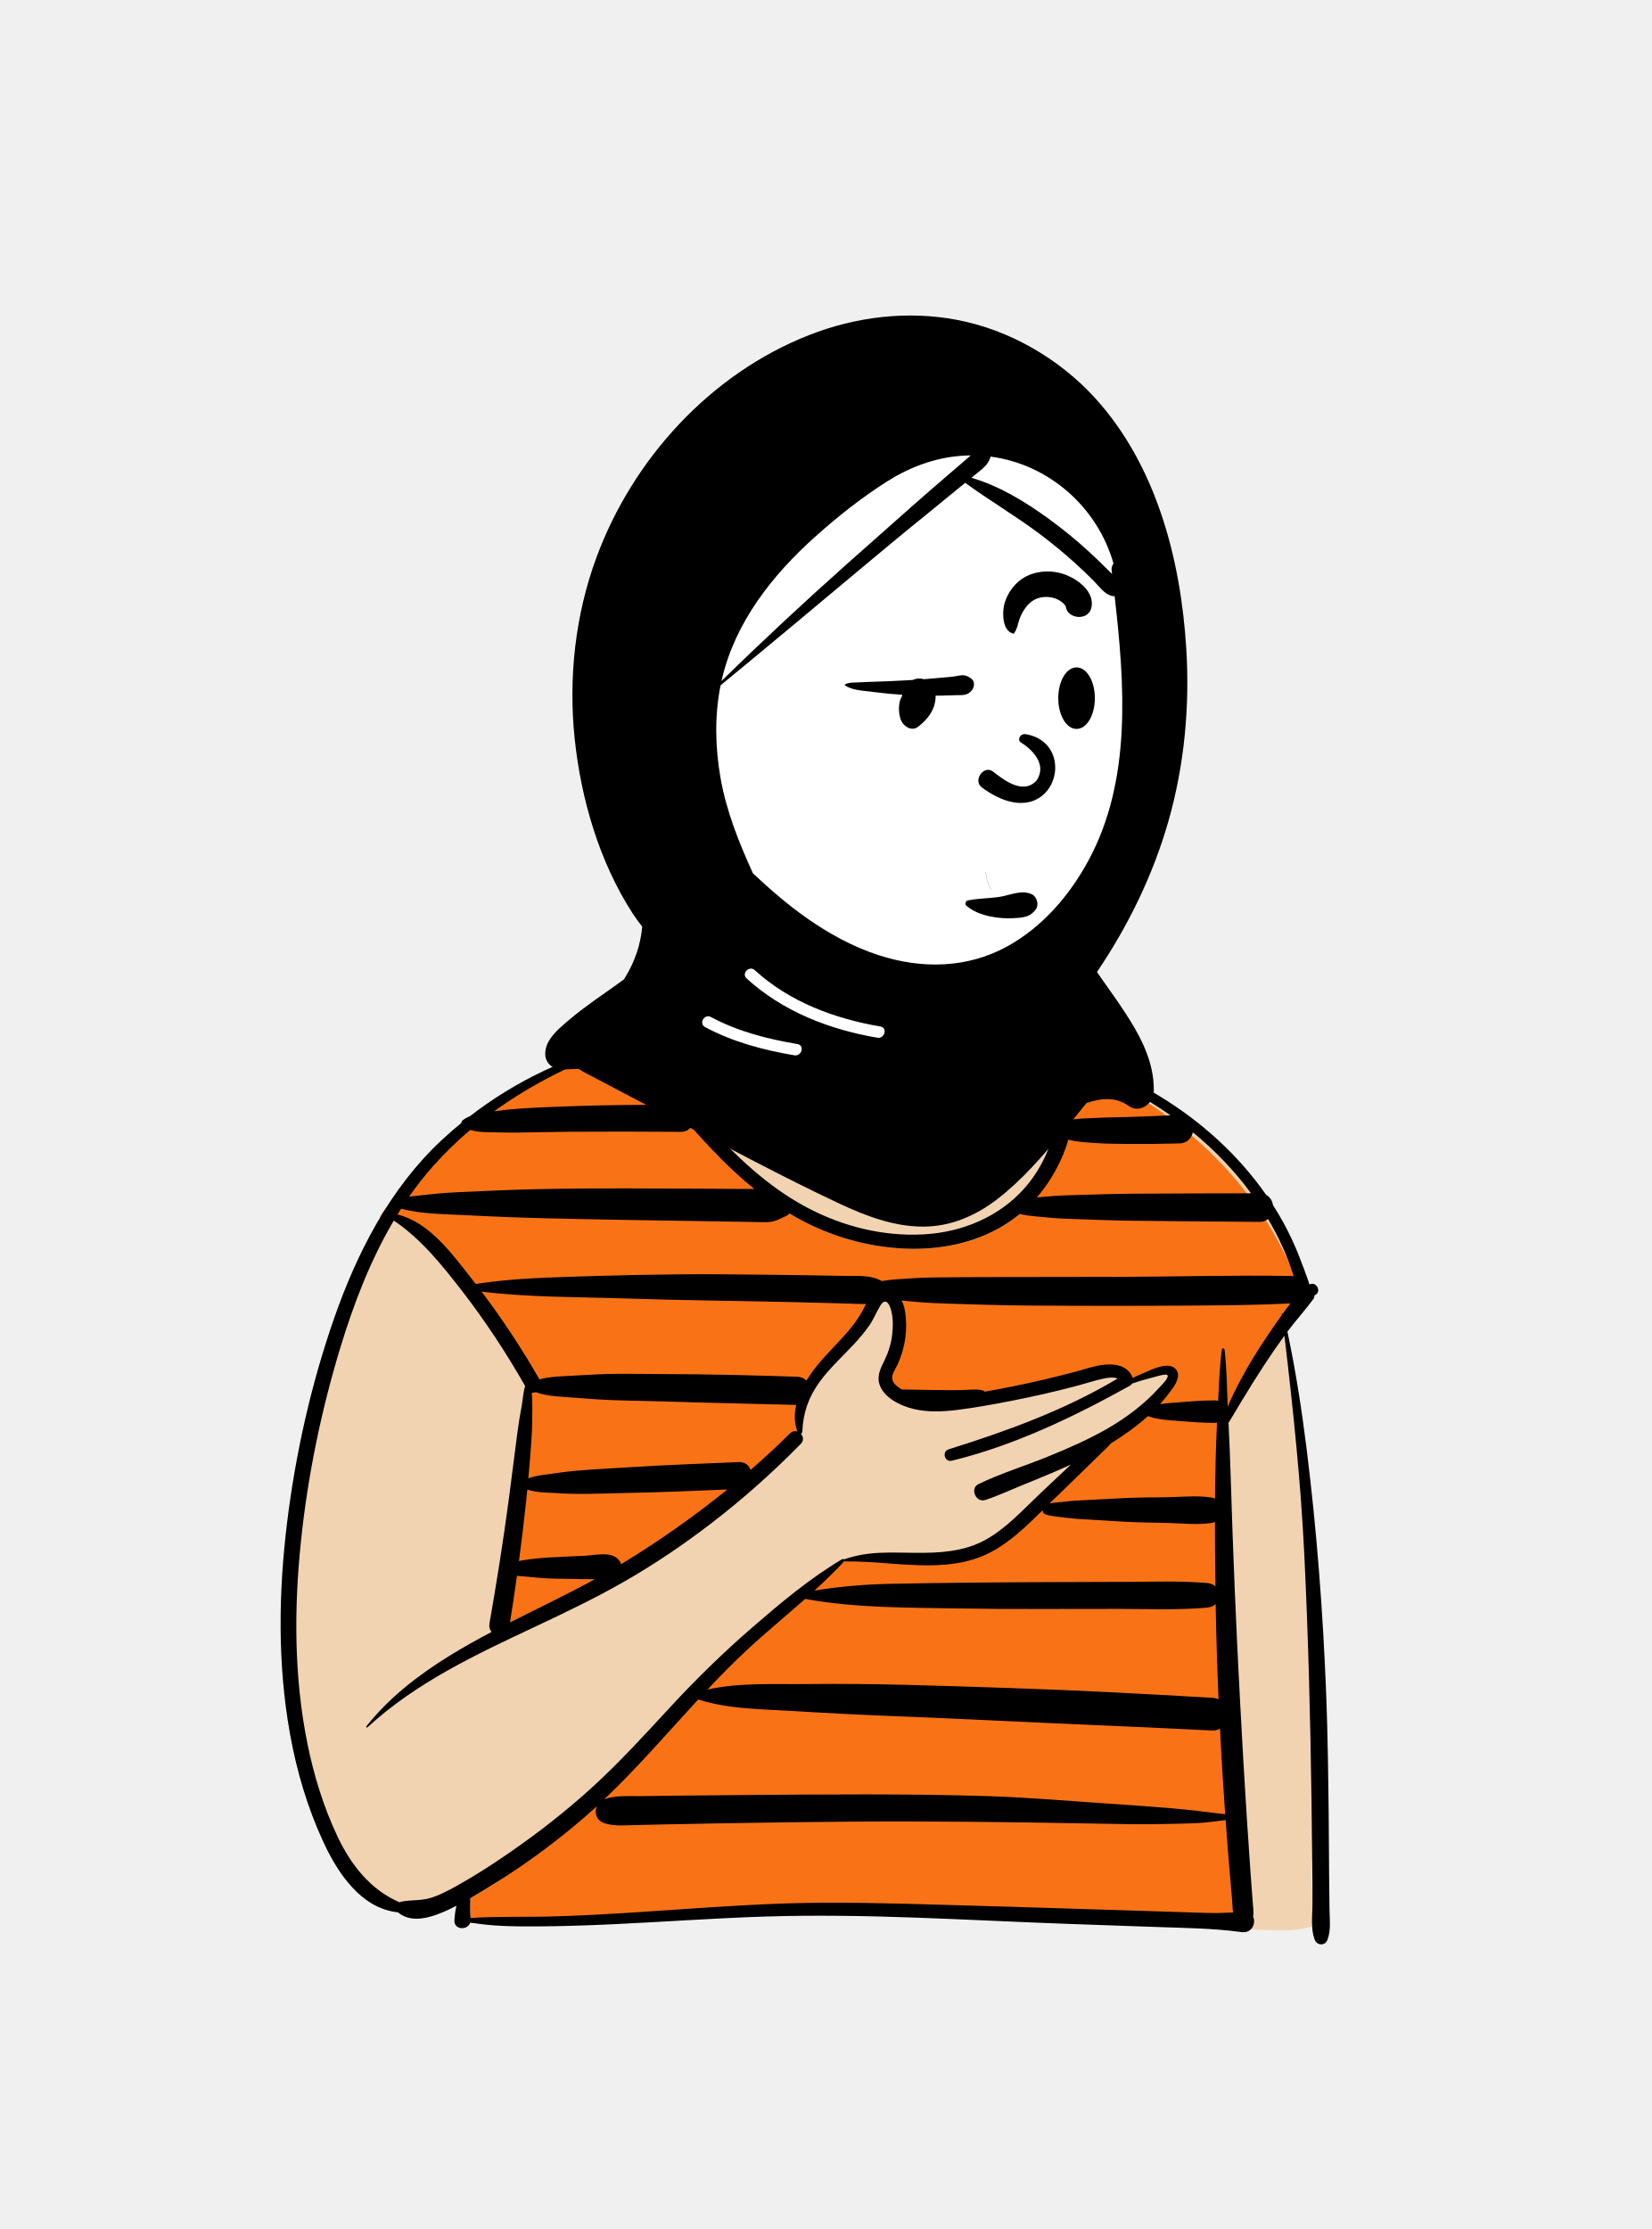
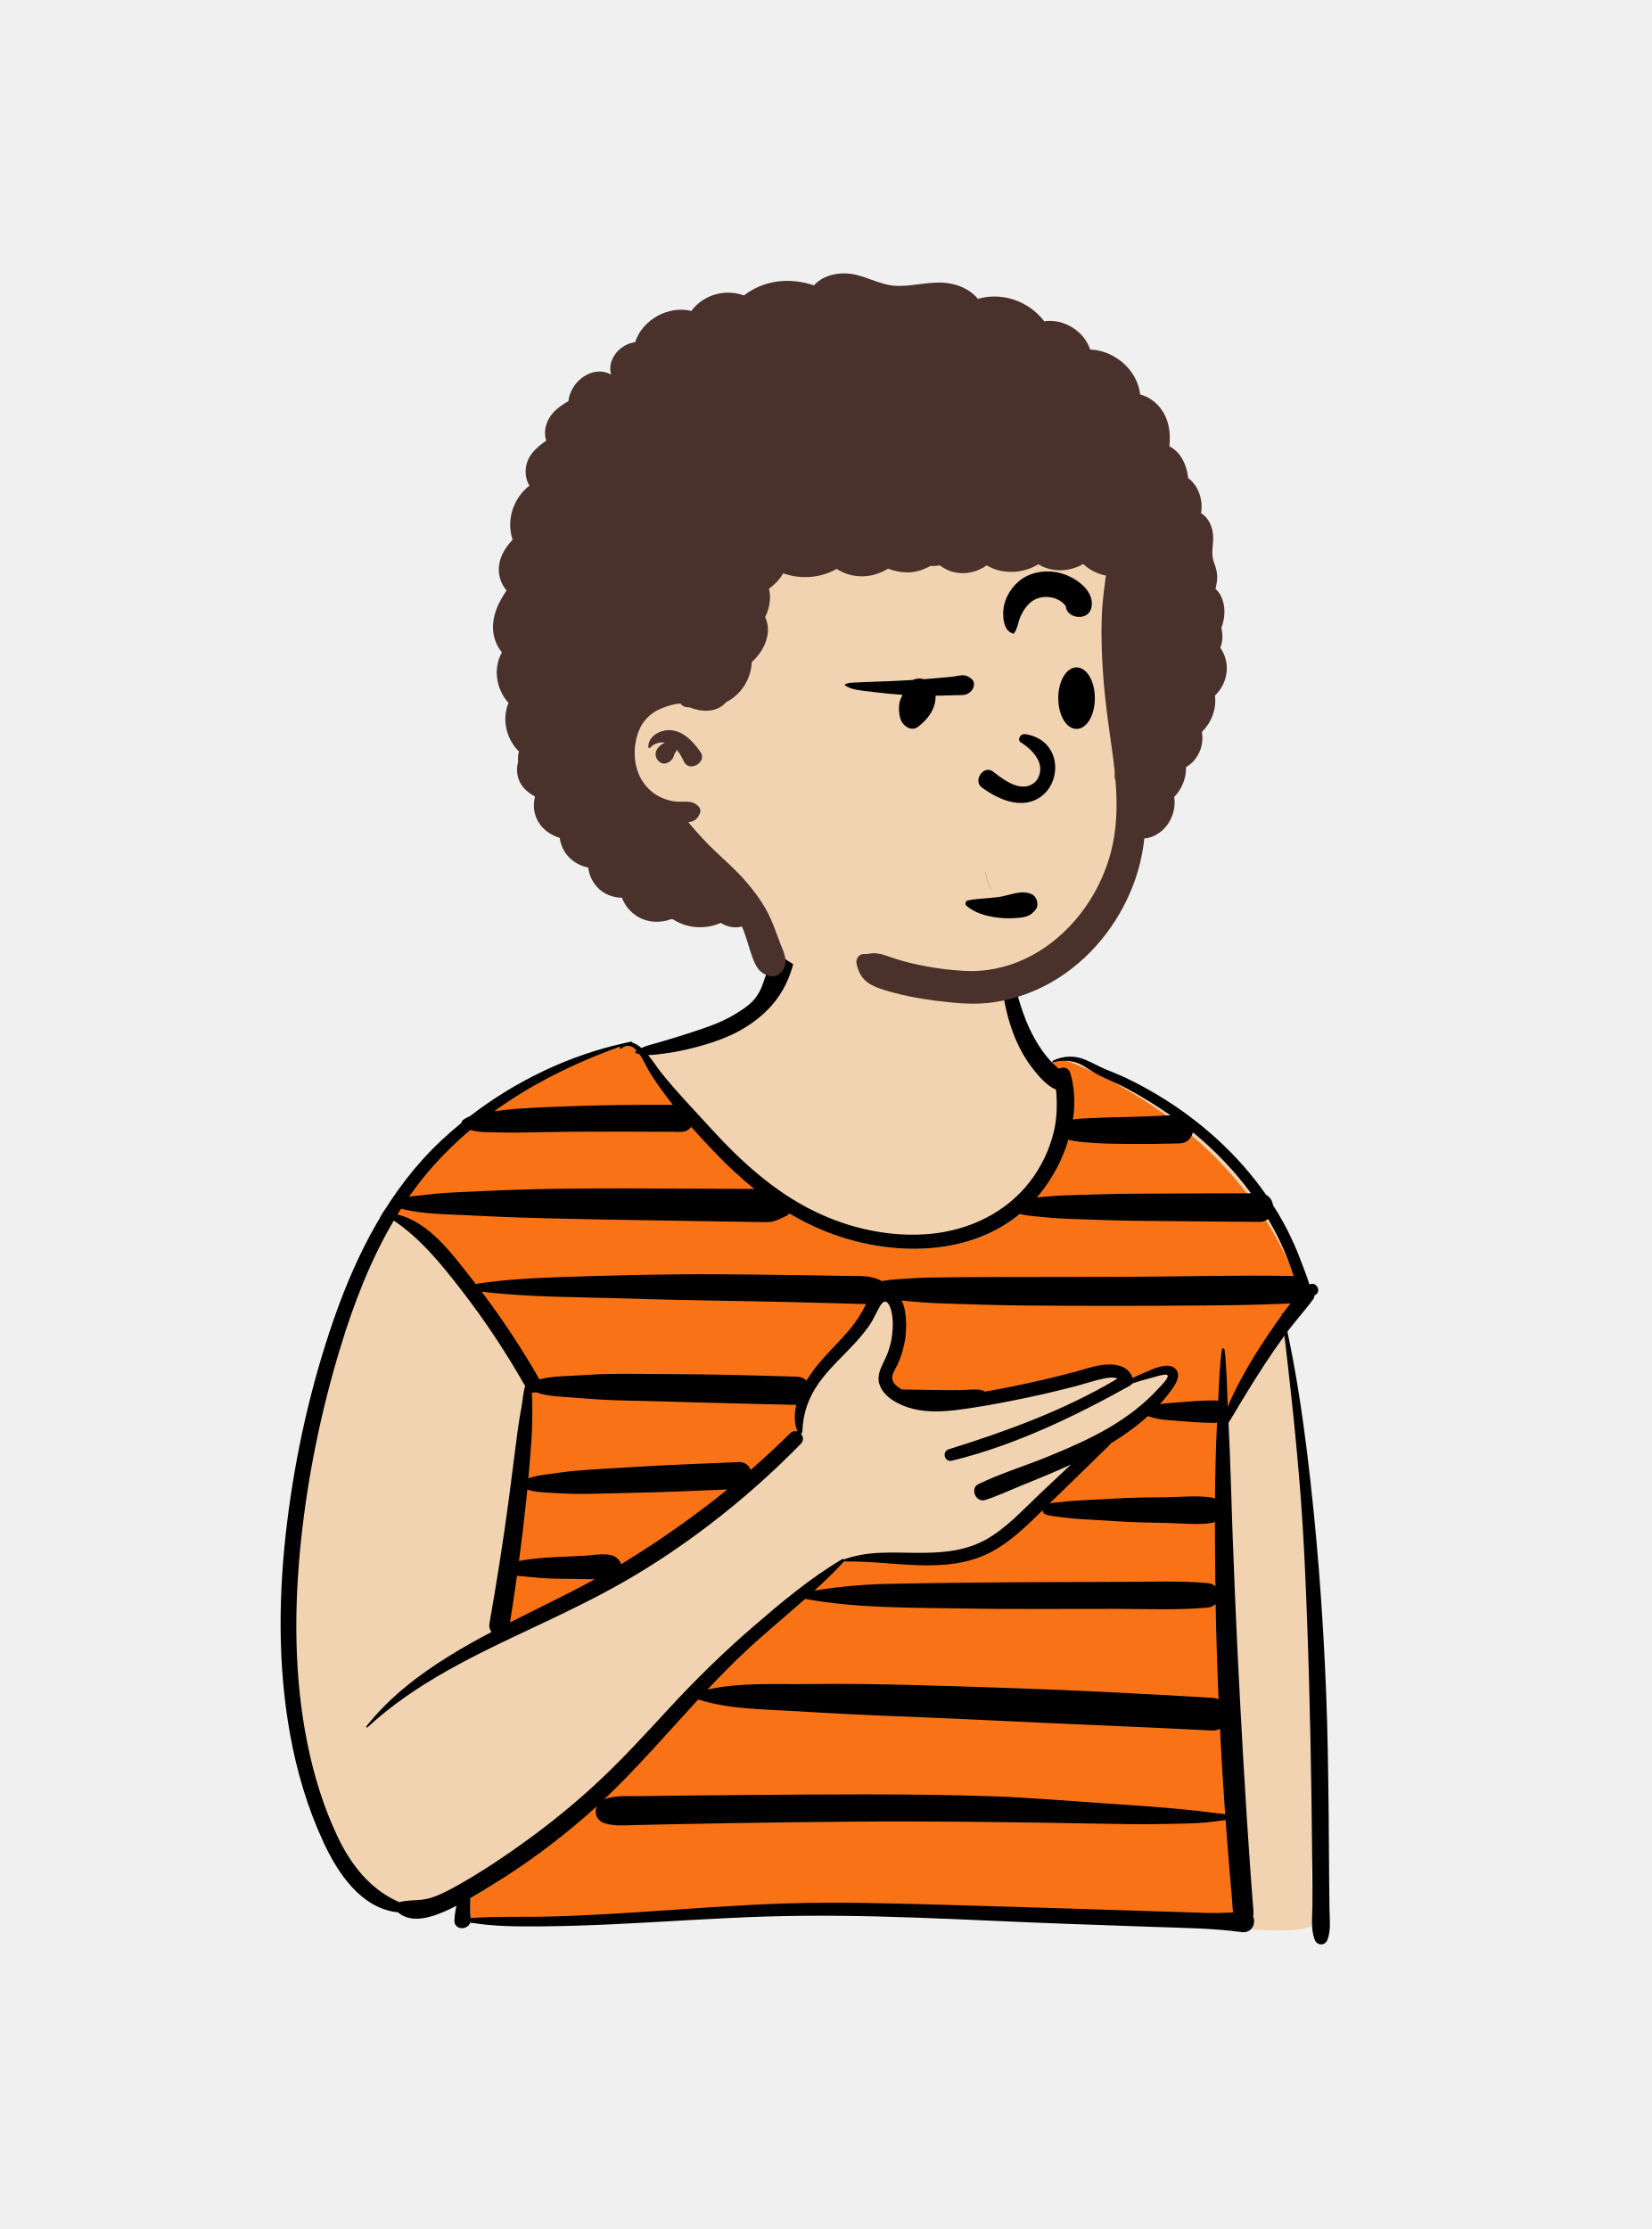
<svg xmlns="http://www.w3.org/2000/svg" viewBox="0 0 1136 1533" fill="none">
  <g>
    <path fill-rule="evenodd" clip-rule="evenodd" d="M896.704 1040.34C890.018 1019.8 897.981 996.067 892.776 973.919C890.992 965.159 887.602 932.612 884.197 913.581C882.293 902.935 893.686 899.629 895.437 895.38C907.759 857.21 817.872 767.413 812.385 764.105C804.163 759.353 796.887 755.263 788.853 750.408C765.417 742.176 737.314 719.274 716.068 733.984C679.256 679.186 693.819 611.671 673.844 603.647C653.868 595.622 594.881 579.404 561.157 600.114C540.943 615.07 542.433 640.817 533.21 662.05C527.796 672.045 525.136 686.524 518.834 693.043C497.421 715.192 470.718 719.011 440.866 722.771C438.592 723.057 436.2 716.873 433.991 717.637C383.635 735.041 325.041 740.119 268.013 837.574C259.959 851.511 238.232 873.872 245.497 889.978C197.629 1001.29 150.528 1251.82 281.873 1314.3C286.072 1316.99 314.554 1302.59 319.195 1302.72C326.931 1302.94 312.108 1321.73 319.195 1318.38C371.223 1322.33 657.511 1312.14 767.249 1322.33C842.712 1321.76 890.508 1335 907.934 1321.76C900.968 1304.93 901.291 1286.9 903.493 1269.1C919.53 1257.17 899.705 1173.07 901.383 1148.44C916.395 1130.44 904.442 1062.95 896.704 1040.34Z" fill="#f2d3b1" />
    <path fill-rule="evenodd" clip-rule="evenodd" d="M437.923 722.607L437.44 722.917C437.36 722.97 437.281 723.024 437.206 723.081C436.692 723.467 436.773 724.165 437.379 724.399C438.185 724.714 439.032 724.952 439.904 725.14C442.552 728.981 444.621 733.729 446.066 736.135C450.217 743.049 485.85 786.52 491.176 792.106C499.829 801.182 542.442 835.309 543.02 834.628C549.874 838.723 556.976 842.397 564.353 845.532C608.009 864.083 664.004 865.766 701.521 834.95C704.317 835.715 730.841 797.524 734.942 783.844C736.941 784.398 739.418 769.737 738.035 769.961C739.241 761.672 724.714 731.899 723.335 730.475C723.542 730.41 723.749 730.347 723.957 730.288C724.078 730.549 724.355 730.747 724.68 730.663C727.45 729.94 730.259 729.559 733.064 729.616C735.198 729.659 750.434 736.6 751.025 736.884C751.388 737.059 751.753 737.234 752.12 737.411C874 796 892.785 891.216 897 891C895.226 893.248 847.068 961.338 844.479 967.356C843.941 954.344 852.84 1301.22 853.462 1308.47C853.717 1311.45 853.736 1318.5 854.157 1321.34C851.098 1321.51 743.918 1314.19 544.616 1315.39C480.974 1315.78 323.674 1322.7 323.674 1322.7L323.622 1322.27C323.171 1318.02 323.563 1309.78 323.501 1305.55C329.542 1302.06 335.471 1298.35 341.331 1294.71C354.673 1286.41 437 1211 497.505 1143.53C533.375 1103.53 578.121 1076.61 580.543 1074C580.59 1073.94 580.613 1073.88 580.648 1073.83C580.774 1073.92 580.93 1074.01 581.13 1073.98C609 1070 650.583 1078.57 681.197 1062.72C694.864 1055.65 741.239 1007.48 754.907 994.174C755.316 993.774 755.612 993.353 755.819 992.923C764.933 987.37 800.449 959.218 802.961 955.741L803.71 954.694C806.487 950.763 810.661 946.62 805.822 942.844C800.723 938.865 790.951 943.644 785.573 945.935L784.824 946.249C782.207 947.323 779.64 948.492 777.113 949.735C773.922 940.795 766.141 940.61 757.756 941.844C751.778 942.725 745.975 944.77 740.149 946.327C732.752 948.303 725.324 950.163 717.869 951.909C704.444 955.051 688.927 960.798 675.346 963.178C674.987 962.761 674.489 962.432 673.824 962.266C669.174 961.104 664.043 961.994 659.273 962.082C655.186 962.157 651.099 962.165 647.012 962.107L644.56 962.065C635.799 961.886 624.047 957.813 615.288 957.661L614.764 957.339L614.247 957.011C611.986 955.552 609.536 953.601 608.868 951.145C608.784 950.838 617.74 930.227 617.87 913.549C617.942 904.276 614.759 895.6 614 891C612.147 879.77 608 887 602 898C596 909 588 919 582 927C574.266 937.312 566.681 940.427 562.739 946.404C562.071 947.417 561.414 948.462 560.773 949.534C559.231 947.996 546.23 978.623 548.503 984.522C546.92 983.997 483 1066 344 1125C344.886 1119.48 369 974 363 950C357 926 277.651 837.299 269.4 835.33C270.226 833.984 238 856 296 799C354 742 392.649 732.347 421.524 721.757C423.14 721.254 424.748 720.747 426.349 720.233C425.945 720.948 426.861 721.738 427.566 721.157C431.558 717.856 435.023 719.405 437.923 722.607Z" fill="#f97316" />
    <path fill-rule="evenodd" clip-rule="evenodd" d="M872.779 917.152C865.58 927.622 858.966 938.401 852.987 949.613C849.904 955.396 847.028 961.294 844.439 967.312C843.901 954.3 843.783 941.134 842.262 928.25C842.153 927.32 840.602 926.868 840.439 928.002C838.759 939.685 838.482 951.67 837.847 963.478C837.116 963.254 836.308 963.125 835.418 963.125C826.778 963.125 818.268 963.833 809.659 964.531C805.801 964.843 801.765 965.082 797.83 965.697C800.997 962.199 803.947 958.504 806.67 954.65C809.447 950.719 812.621 944.576 807.782 940.8C802.437 936.629 791.955 942.084 786.784 944.205C784.167 945.279 781.6 946.448 779.073 947.691C775.882 938.751 766.101 937.566 757.716 938.8C751.738 939.681 745.935 941.726 740.109 943.283C732.712 945.259 725.284 947.119 717.829 948.865C704.404 952.007 690.887 954.754 677.306 957.134C676.947 956.717 676.449 956.388 675.784 956.222C671.134 955.06 666.003 955.95 661.233 956.038C656.329 956.129 651.424 956.122 646.52 956.021C637.759 955.842 629.007 955.769 620.248 955.617C617.758 954.108 614.601 951.942 613.828 949.101C612.863 945.556 615.877 941.629 617.276 938.611C622.649 927.023 624.528 914.055 622.42 901.435C622.044 899.185 621.27 896.725 620.152 894.42C629.749 895.447 639.221 896.144 648.87 896.459C668.137 897.086 687.403 897.743 706.679 897.886C745.22 898.173 783.762 898.175 822.303 897.893C844.095 897.734 865.837 897.534 887.602 896.421C885.828 898.669 884.103 900.966 882.419 903.298C882.071 903.194 881.616 903.381 881.669 903.813C881.686 903.964 881.704 904.114 881.722 904.264C878.649 908.556 875.691 912.916 872.779 917.152M829.924 1315.62C820.967 1315.33 812.012 1315.05 803.056 1314.76C785.476 1314.2 767.896 1313.64 750.317 1313.09C715.49 1311.98 680.664 1310.91 645.832 1309.95C611.084 1308.99 576.319 1307.97 541.561 1309.06C506.724 1310.15 471.976 1312.96 437.204 1315.21C417.873 1316.47 398.528 1317.55 379.161 1318.07C360.716 1318.57 342.108 1317.82 323.692 1319.13C323.073 1314.58 323.528 1310.04 323.461 1305.51C329.502 1302.02 335.431 1298.31 341.291 1294.66C362.655 1281.38 382.849 1266.34 401.897 1249.91C404.825 1247.38 407.696 1244.8 410.538 1242.2C408.56 1246.52 410.143 1252.09 415.812 1253.92C422.725 1256.15 429.803 1255.36 436.983 1255.19C444.274 1255.02 451.565 1254.86 458.857 1254.7C473.108 1254.4 487.36 1254.13 501.612 1253.89C529.454 1253.42 557.297 1253.08 585.141 1252.85C641.161 1252.4 697.142 1253.16 753.153 1254.17C768.903 1254.46 784.637 1254.81 800.387 1254.46C808.267 1254.28 816.179 1254.22 824.05 1253.8C830.356 1253.46 836.7 1252.56 843.005 1251.76C843.8 1262.74 844.631 1273.72 845.557 1284.69C846.17 1291.94 846.8 1299.18 847.422 1306.42C847.677 1309.41 847.696 1312.46 848.117 1315.3C842.064 1315.63 836.048 1315.81 829.924 1315.62M836.083 1005.54C835.863 1013.95 835.746 1022.36 835.686 1030.77C834.959 1030.35 834.14 1030.05 833.217 1029.91C823.422 1028.41 812.941 1029.55 803.031 1029.72C793.452 1029.88 783.84 1029.82 774.27 1030.27C764.681 1030.73 755.096 1031.27 745.509 1031.76C741.011 1032 736.562 1032.2 732.099 1032.81C729.041 1033.23 725.13 1033.2 721.863 1034.07C735.568 1020.79 749.199 1007.44 762.867 994.131C763.276 993.731 763.572 993.309 763.779 992.879C772.893 987.326 781.641 981.076 789.563 973.919C795.846 976.341 802.998 976.647 809.659 977.187C818.27 977.886 826.775 978.593 835.418 978.593C836.002 978.593 836.549 978.536 837.064 978.435C836.641 987.466 836.32 996.497 836.083 1005.54M480.236 1168.83C501.159 1175.51 523.828 1175.44 545.595 1176.77C568.8 1178.2 591.97 1179.39 615.202 1180.29C661.601 1182.09 707.97 1184.54 754.362 1186.49C780.861 1187.61 807.354 1188.83 833.842 1190.17C835.721 1190.26 837.513 1189.78 839.094 1188.9C839.983 1206.34 841.025 1223.78 842.238 1241.2C842.389 1243.38 842.557 1245.56 842.712 1247.74C830.245 1246.17 817.873 1244.68 805.313 1243.62C791.209 1242.42 777.112 1241.42 762.988 1240.48C735.465 1238.66 707.898 1236.21 680.325 1235.32C624.117 1233.51 567.785 1234.13 511.556 1234.53C495.646 1234.64 479.737 1234.79 463.828 1234.98C455.874 1235.08 447.92 1235.19 439.966 1235.3C431.972 1235.42 423.381 1234.59 415.812 1237.38C415.74 1237.4 415.679 1237.44 415.608 1237.47C438.443 1215.83 458.9 1191.92 480.236 1168.83M553.788 1099.66C588.755 1106.02 624.27 1105.59 659.714 1106.22C695.981 1106.86 732.297 1106.44 768.57 1106.51C789.175 1106.55 809.957 1107.46 830.488 1105.63C832.914 1105.41 834.794 1104.49 836.135 1103.18C836.509 1125.02 837.194 1146.85 838.139 1168.67C836.807 1168.1 835.353 1167.76 833.842 1167.67C787.492 1164.94 741.139 1162.47 694.732 1160.95C648.362 1159.44 601.935 1157.65 555.54 1158.21C532.899 1158.49 508.957 1157.04 486.627 1161.97C495.113 1152.96 503.781 1144.11 512.848 1135.63C526.067 1123.28 540.173 1111.71 553.788 1099.66M580.503 1073.95C580.55 1073.9 580.573 1073.84 580.608 1073.79C580.734 1073.88 580.888 1073.94 581.09 1073.94C613.822 1073.2 650.543 1083.53 681.157 1067.68C694.824 1060.61 706.142 1049.42 717.129 1038.68C717.135 1038.76 717.142 1038.84 717.148 1038.92C717.22 1039.79 717.589 1040.84 718.473 1041.22C722.084 1042.81 726.313 1042.91 730.19 1043.48C734.649 1044.13 739.028 1044.51 743.526 1044.78C753.443 1045.37 763.359 1046 773.279 1046.56C783.177 1047.12 793.12 1047.17 803.031 1047.42C812.969 1047.66 823.38 1048.87 833.217 1047.45C834.12 1047.32 834.923 1047.03 835.636 1046.64C835.651 1059.37 835.767 1072.09 835.886 1084.81C835.906 1086.88 835.946 1088.95 835.97 1091.02C834.642 1089.81 832.817 1088.96 830.488 1088.75C812.247 1087.14 793.865 1087.86 775.56 1087.92C757.585 1087.98 739.608 1088.04 721.632 1088.1C685.335 1088.22 649.067 1088.57 612.776 1089.27C595.128 1089.6 577.557 1091.09 560.167 1093.94C567.208 1087.53 574.053 1080.92 580.503 1073.95M296.099 1305.32C289.398 1307.37 282.746 1306.48 276.032 1307.88C275.619 1307.97 275.238 1308.13 274.889 1308.34C254.783 1299.75 241.381 1282.51 232.209 1263.2C222.541 1242.83 215.877 1221.07 211.413 1199C202.209 1153.52 202.193 1106.35 206.957 1060.34C211.638 1015.13 220.906 970.16 234.132 926.681C243.213 896.827 254.786 866.666 270.855 839.445C289.41 851.877 303.8 869.777 317.356 887.273C333.555 908.182 348.153 930.308 361.22 953.298C359.869 957.236 359.659 962.176 359.011 965.696C357.762 972.484 356.634 979.357 355.747 986.203C353.852 1000.84 352.034 1015.48 350.097 1030.1C346.266 1059.03 341.692 1087.87 336.639 1116.61C336.23 1118.94 336.884 1120.91 338.087 1122.38C328.065 1127.66 318.174 1133.18 308.537 1139.16C287.35 1152.31 267.549 1167.62 252.003 1187.27C251.599 1187.78 252.232 1188.46 252.732 1188C286.07 1157.19 327.488 1137.85 368.153 1118.74C388.934 1108.97 409.613 1099.05 429.551 1087.63C450.401 1075.69 470.285 1062.19 489.343 1047.57C511.105 1030.87 531.59 1012.61 550.793 993.027C553.055 990.718 552.507 987.828 550.805 986.002C551.38 985.824 551.844 985.324 551.874 984.49C552.335 971.699 556.176 960.802 563.696 950.45C570.672 940.845 579.563 932.93 587.583 924.24C591.147 920.378 594.553 916.355 597.594 912.063C600.725 907.646 602.632 902.77 605.357 898.155C608.54 892.762 611.248 895.517 612.723 900.399C614.396 905.933 614.292 912.412 613.62 918.101C612.909 924.121 611.076 929.99 608.436 935.431C605.956 940.542 603.097 945.741 604.766 951.599C607.509 961.226 619.269 966.801 628.178 968.969C638.098 971.383 648.475 970.914 658.52 969.662C671.1 968.093 683.62 965.797 696.055 963.355C710.456 960.528 724.772 957.265 738.976 953.578C745.653 951.845 752.283 949.566 759.025 948.131C761.429 947.62 765.878 946.852 768.703 948.105C732.388 969.753 692.797 984.175 652.586 996.742C647.59 998.302 649.639 1005.85 654.752 1004.6C697.951 994.035 738.593 974.432 777.272 952.962C777.864 952.632 778.366 952.123 778.735 951.521C782.626 950.152 786.582 948.963 790.616 947.982C792.419 947.544 801.693 944.484 802.852 945.66C804.495 947.325 798.81 952.732 797.39 954.304C787.282 965.501 775.259 974.64 762.245 982.195C749.044 989.857 734.998 995.966 720.886 1001.73C705.078 1008.19 688.369 1013.27 673.003 1020.69C666.899 1023.64 671.182 1033.65 677.613 1031.62C685.901 1029 693.954 1025.16 702.008 1021.89C708.85 1019.11 715.693 1016.33 722.496 1013.46C727.239 1011.46 731.95 1009.39 736.615 1007.23C729.627 1013.81 722.638 1020.38 715.651 1026.96C703.551 1038.35 692.054 1051.33 677.262 1059.32C662.648 1067.21 645.976 1068.13 629.709 1067.96C621.542 1067.88 613.411 1067.62 605.244 1067.95C596.649 1068.29 589.016 1069.61 580.871 1072.32C580.721 1072.37 580.612 1072.46 580.52 1072.56C580.235 1072.21 579.752 1072.04 579.253 1072.33C557.12 1085.42 536.945 1102.4 517.542 1119.17C497.544 1136.47 478.727 1154.86 460.798 1174.28C443.637 1192.87 426.613 1211.54 407.939 1228.64C389.706 1245.34 370.221 1260.51 349.875 1274.55C338.789 1282.19 327.429 1289.56 315.675 1296.14C309.394 1299.66 303.015 1303.2 296.099 1305.32M297.96 801.92C305.886 793.017 314.417 784.765 323.444 777.131C327.427 778.31 331.608 778.64 335.821 778.683C342.25 778.747 348.693 779.015 355.122 778.949C367.501 778.822 379.875 778.431 392.257 778.364C417.574 778.226 442.899 778.219 468.216 778.439C471.533 778.468 473.926 777.05 475.403 774.99C480.528 780.8 485.81 786.476 491.136 792.062C499.789 801.138 509.014 809.797 518.834 817.688C516.922 817.701 515.011 817.718 513.11 817.705C504.353 817.646 495.595 817.591 486.839 817.544C469.266 817.447 451.693 817.375 434.12 817.328C399.184 817.236 364.139 817.527 329.248 819.316C319.564 819.812 309.804 820.013 300.154 820.957C294.92 821.469 289.692 822.066 284.463 822.623C283.393 822.737 282.367 822.88 281.36 823.041C286.481 815.683 291.997 808.617 297.96 801.92M437.883 722.563C437.647 722.723 437.392 722.866 437.166 723.037C436.652 723.423 436.733 724.121 437.339 724.355C438.145 724.67 438.992 724.908 439.864 725.096C442.512 728.937 444.581 733.685 446.026 736.091C450.177 743.005 454.95 749.591 459.806 756.021C460.782 757.312 461.777 758.589 462.776 759.863C439.261 759.807 415.758 759.927 392.257 760.816C379.884 761.285 367.469 761.678 355.122 762.606C350.045 762.988 344.971 763.629 339.91 764.263C366.25 745.223 395.872 730.684 426.559 719.89C426.517 719.937 426.474 719.972 426.432 720.019C425.756 720.769 426.765 721.741 427.526 721.113C431.518 717.812 434.983 719.361 437.883 722.563M556.699 946.36C556.031 947.373 555.374 948.418 554.733 949.49C553.191 947.952 551.037 946.924 548.262 946.838C517.457 945.877 486.667 945.037 455.845 945.016C440.645 945.006 425.307 944.494 410.126 945.246C402.503 945.624 394.883 946.074 387.264 946.506C381.937 946.808 376.278 947.184 371.076 948.726C359.087 927.756 345.778 907.595 331.244 888.318C364.22 892.363 397.761 891.932 430.924 893.055C468.497 894.328 506.091 894.602 543.677 895.492C553.987 895.736 564.297 896.004 574.605 896.292C579.925 896.441 585.246 896.595 590.567 896.756C592.23 896.806 593.951 896.852 595.674 896.807C595.544 897.076 595.412 897.345 595.283 897.611C592.382 903.603 588.734 909.118 584.483 914.236C575.445 925.118 564.528 934.492 556.699 946.36M516.286 1010.96C515.145 1007.78 512.365 1005.34 507.936 1005.55C482.696 1006.69 457.409 1007.49 432.198 1009.15C419.917 1009.96 407.586 1010.5 395.325 1011.58C389.001 1012.13 382.688 1013.16 376.391 1013.98C372.074 1014.55 367.554 1015.2 363.413 1016.73C364.216 1007.87 364.924 998.995 365.539 990.11C366.032 982.972 366.182 975.769 366.144 968.613C366.125 964.991 366.002 961.348 365.827 957.727C366.199 957.802 366.572 957.839 366.938 957.794C367.584 957.714 368.187 957.638 368.747 957.488C374.55 959.759 381.118 960.26 387.264 960.699C394.554 961.218 401.842 961.771 409.132 962.291C424.643 963.398 440.3 963.326 455.845 963.833C486.446 964.83 517.053 965.41 547.66 966.229C546.24 972.322 546.19 978.579 548.463 984.478C546.88 983.953 545.057 984.197 543.501 985.734C534.685 994.443 525.606 1002.84 516.286 1010.96M427.252 1075.74C426.629 1074.02 425.453 1072.43 424.061 1071.36C418.709 1067.24 408.939 1069.61 402.515 1069.93C394.91 1070.3 387.304 1070.67 379.699 1071.04C377.391 1071.15 365.611 1071.76 356.959 1073.6C358.747 1060.1 360.369 1046.58 361.819 1033.03C362.123 1030.18 362.405 1027.34 362.684 1024.49C366.76 1025.8 371.19 1026.29 375.394 1026.49C381.694 1026.79 388.023 1027.29 394.329 1027.39C406.928 1027.59 419.597 1026.97 432.198 1026.76C454.89 1026.38 477.585 1025.3 500.267 1024.4C477.494 1042.89 453.431 1059.75 428.331 1075.1C427.973 1075.32 427.61 1075.52 427.252 1075.74M355.58 1083.75C357.497 1084.01 359.398 1084.09 360.852 1084.24C368.152 1084.97 375.338 1085.64 382.675 1085.75C389.95 1085.86 397.224 1085.96 404.499 1086.07C406.046 1086.09 407.593 1086.11 409.14 1086.14C389.984 1096.6 370.24 1105.97 350.775 1115.84C352.49 1105.16 354.091 1094.46 355.58 1083.75M564.313 845.488C607.969 864.039 663.964 865.722 701.481 834.906C705.209 835.926 709.332 836.265 712.624 836.595C720.02 837.338 727.348 838.021 734.78 838.254C749.265 838.706 763.763 839.383 778.254 839.562C807.569 839.924 836.886 840.093 866.202 840.354C868.697 840.377 870.693 839.617 872.207 838.396C875.176 843.429 877.938 848.589 880.459 853.88C884.136 861.597 887.252 869.572 889.811 877.726C889.263 877.631 888.693 877.565 888.083 877.554C849.556 876.888 811 877.996 772.466 878.157C733.923 878.318 695.385 878.153 656.843 878.427C646.177 878.504 635.59 878.506 624.951 879.297C619.414 879.709 613.811 879.889 608.327 880.783C607.714 880.882 607.09 880.97 606.461 881.058C599.112 876.763 589.989 877.66 581.589 877.502C571.944 877.32 562.3 877.158 552.656 877.015C533.7 876.734 514.742 876.529 495.784 876.399C458.159 876.141 420.626 877.102 383.025 878.413C364.317 879.064 345.68 880.171 327.213 883.05C325.973 881.445 324.745 879.832 323.489 878.24C310.404 861.656 294.892 840.425 273.36 835.286C274.186 833.94 275.024 832.602 275.875 831.273C290.793 835.207 307.25 835.008 322.492 835.832C340.061 836.781 357.593 837.437 375.183 837.869C410.148 838.728 445.106 839.267 480.078 839.798C489.784 839.946 499.49 840.101 509.196 840.263C514.431 840.35 519.667 840.451 524.903 840.531C527.828 840.576 530.443 840.568 533.23 839.597C535.811 838.698 538.327 837.349 540.823 836.232C541.694 835.842 542.402 835.265 542.98 834.584C549.834 838.679 556.936 842.353 564.313 845.488M734.902 783.8C740.393 785.324 746.06 785.577 751.865 786.015C759.485 786.592 767.087 786.689 774.727 786.738C786.908 786.816 799.092 786.732 811.269 786.396C816.5 786.252 819.556 782.751 820.463 778.741C820.589 778.843 820.719 778.943 820.845 779.047C835.666 791.258 849.095 805.224 860.475 820.683C833.069 820.769 805.66 820.787 778.254 820.971C763.765 821.069 749.265 821.664 734.78 822.037C727.674 822.219 720.672 822.808 713.596 823.48C713.456 823.494 713.308 823.506 713.165 823.519C713.915 822.654 714.659 821.777 715.386 820.875C723.844 810.394 730.801 797.48 734.902 783.8M913.089 1333.99C915.507 1327.34 914.568 1320.2 914.431 1313.21C914.291 1306.03 914.214 1298.86 914.19 1291.68C914.143 1277.64 914.048 1263.61 913.893 1249.58C913.579 1221.19 913.251 1192.78 912.134 1164.41C909.926 1108.32 905.673 1052.38 898.731 996.666C895.357 969.582 891.169 942.56 885.486 915.859C885.566 915.752 885.644 915.642 885.724 915.534C891.383 907.972 897.819 900.982 903.379 893.369C903.872 892.693 904.078 891.827 904.073 890.952C904.276 890.853 904.48 890.749 904.687 890.631C909.299 888.005 905.134 880.846 900.523 883.507C901.055 883.201 893.397 863.547 892.586 861.568C889.671 854.46 886.393 847.51 882.697 840.774C880.467 836.711 878.08 832.733 875.58 828.828C875.143 825.912 873.568 823.209 870.862 821.763C866.114 814.961 860.985 808.423 855.518 802.194C833.137 776.694 805.182 756.109 774.641 741.446C770.228 739.328 765.684 737.562 761.156 735.713C756.336 733.742 751.866 731.166 747.116 729.097C739.387 725.732 731.756 725.925 724.164 729.488C723.515 729.793 723.98 730.791 724.64 730.619C729.528 729.345 734.535 729.131 739.435 730.515C744.236 731.871 747.886 734.867 752.08 737.367C759.55 741.822 767.901 744.726 775.558 748.884C785.683 754.386 795.578 760.427 805.043 767.059C795.236 767.578 785.422 767.953 775.605 768.213C768.314 768.407 761.026 768.44 753.745 768.864C748.563 769.165 743.174 769.08 737.995 769.917C739.244 761.332 739.246 752.67 737.685 744.307C737.685 744.304 737.684 744.301 737.684 744.298C737.307 742.283 736.85 740.283 736.288 738.306C735.091 734.099 731.256 733.468 728.472 735.06C728.196 734.857 727.918 734.657 727.651 734.44C724.316 731.732 721.314 728.492 718.703 725.087C713.28 718.012 708.897 709.822 705.578 701.567C702.216 693.207 699.834 684.46 697.501 675.769C696.331 671.412 695.065 667.078 693.873 662.724C692.837 658.939 692.083 654.758 690.18 651.309C689.823 650.663 688.749 650.785 688.578 651.519C687.57 655.839 688.103 660.766 688.288 665.171C688.492 670.06 688.773 674.904 689.424 679.756C690.773 689.824 692.949 699.721 696.436 709.281C699.779 718.449 704.191 727.004 710.183 734.728C714.164 739.859 719.818 746.651 726.367 749.418C727.223 759.05 727.125 768.692 724.85 778.228C721.874 790.71 716.175 802.575 708.345 812.74C691.927 834.054 666.527 846.097 640.028 848.579C612.612 851.146 584.556 845.015 559.921 832.957C532.52 819.545 509.789 798.853 489.372 776.519C477.602 763.645 465.398 750.978 454.49 737.357C452.557 734.943 449.463 730.042 445.793 725.627C449.528 725.593 453.361 725.034 456.667 724.61C463.507 723.732 470.192 722.373 476.876 720.673C489.373 717.495 502.551 713.073 513.471 706.078C536.578 691.275 545.598 672.498 548.679 646.629C549.653 638.451 535.512 636.465 534.195 644.668C532.172 657.278 529.111 663.414 525.086 675.527C521.215 687.17 515.608 691.507 504.891 697.925C494.83 703.951 483.396 707.451 472.312 711.068C466.17 713.072 459.955 714.9 453.761 716.742C449.818 717.915 445.137 718.938 441.137 720.749C439.05 718.918 436.873 717.537 434.681 717.014C434.842 716.743 434.633 716.322 434.229 716.402C433.585 716.531 432.943 716.673 432.299 716.806C431.652 716.852 431.008 716.98 430.365 717.212C391.759 725.572 354.685 743.375 323.247 767.627C321.662 768.288 320.129 769.099 318.67 770.124C317.919 770.651 317.421 771.488 317.278 772.355C312.552 776.213 307.966 780.217 303.535 784.361C267.849 817.738 245.238 862.138 229.409 907.806C213.816 952.797 203.261 999.976 197.457 1047.21C191.54 1095.36 190.858 1144.51 199.44 1192.39C204.048 1218.1 211.508 1243.36 222.519 1267.08C232.407 1288.37 248.502 1312.63 273.782 1315.22C273.863 1315.31 273.939 1315.39 274.03 1315.47C283.949 1323.63 298.717 1317.99 309.087 1313.11C310.731 1312.34 312.362 1311.53 313.986 1310.69C313.128 1313.99 312.741 1317.45 312.562 1320.69C312.189 1327.42 321.68 1327.81 323.477 1322.22C338.862 1324.93 354.749 1324.96 370.31 1324.88C387.697 1324.78 405.078 1324.18 422.445 1323.36C456.903 1321.74 491.32 1319.25 525.801 1318.12C595.619 1315.84 665.628 1320.72 735.39 1323.18C754.96 1323.87 774.53 1324.56 794.1 1325.25C814.095 1325.96 834.07 1326.09 853.904 1328.8C861.197 1329.79 863.991 1322.64 861.934 1318.19C862.447 1315.2 861.936 1311.92 861.655 1308.4C861.131 1301.82 860.636 1295.23 860.172 1288.64C859.266 1275.8 858.391 1262.95 857.561 1250.1C855.879 1224.06 854.432 1198 853.024 1171.95C850.225 1120.14 848.082 1068.3 846.506 1016.44C846.121 1003.8 845.619 991.158 844.985 978.527C845.74 977.33 846.493 976.131 847.221 974.918C849.645 970.875 852.022 966.806 854.477 962.781C859.402 954.713 864.357 946.698 869.535 938.789C874.007 931.959 878.62 925.234 883.44 918.648C889.424 969.181 894.743 1019.77 897.185 1070.62C899.874 1126.64 901.301 1182.74 902.077 1238.81C902.294 1254.47 902.44 1270.14 902.607 1285.8C902.694 1293.96 902.781 1302.11 902.714 1310.27C902.649 1318.07 901.47 1326.61 904.238 1333.99C905.852 1338.3 911.496 1338.37 913.089 1333.99Z" fill="black" />
  </g>
-   <g id="head/hijab">
-     <path fill-rule="evenodd" clip-rule="evenodd" d="M632.282 285.173C782.795 289.939 791.873 361.43 791.873 481.325C791.873 601.22 713.794 676.771 685.044 689.964C656.294 703.156 580.59 759.821 512.273 733.708C443.955 707.595 463.739 597.272 463.739 549.87C463.739 502.467 481.769 280.408 632.282 285.173Z" fill="white" />
-     <path fill-rule="evenodd" clip-rule="evenodd" d="M693.342 650.587C665.702 666.017 634.053 666.617 604.322 656.907C586.492 651.098 570.143 642.117 554.842 631.377C541.532 622.027 529.652 611.657 517.882 600.646C508.192 579.277 499.563 557.947 495.522 534.697C491.902 513.827 491.422 492.157 495.622 471.327C526.683 445.777 557.553 420.017 588.382 394.178C604.082 381.017 619.822 367.928 635.752 355.047C643.842 348.507 651.853 341.867 659.912 335.297C661.242 334.217 662.563 333.137 663.893 332.057C680.532 344.237 698.372 354.678 714.893 367.057C723.542 373.547 731.952 380.457 739.962 387.726C744.162 391.537 748.263 395.467 752.263 399.497C755.922 403.178 759.452 408.457 764.643 409.848C765.353 410.037 766.022 410.077 766.652 409.987C773.592 470.747 778.522 536.357 748.792 591.537C735.822 615.607 717.433 637.127 693.342 650.587ZM513.533 672.918C509.727 669.431 515.399 663.788 519.189 667.26C542.995 689.066 574.117 700.625 605.553 705.975C610.625 706.84 608.462 714.547 603.426 713.689C570.605 708.103 538.347 695.647 513.533 672.918ZM484.967 706.375C480.423 703.937 484.468 697.034 489.004 699.467C507.551 709.414 527.894 714.582 548.528 718.072C553.603 718.93 551.438 726.637 546.402 725.786C525.067 722.178 504.132 716.653 484.967 706.375ZM560.452 369.348C575.842 355.537 592.382 342.396 609.853 331.307C627.532 320.087 646.842 313.377 667.712 313.217C666.252 314.387 664.862 315.687 663.452 316.896C659.513 320.267 655.582 323.657 651.652 327.037C643.792 333.807 635.912 340.566 628.152 347.447C612.872 361.007 597.542 374.497 582.292 388.087C552.982 414.207 524.303 440.896 496.242 468.357C496.393 467.687 496.553 467.017 496.712 466.348C506.002 427.547 531.272 395.537 560.452 369.348ZM681.092 314.907C681.192 314.607 681.263 314.316 681.303 314.037C721.353 319.257 754.803 348.726 765.862 387.527C764.902 388.867 764.372 390.457 764.572 392.146C764.672 392.997 764.772 393.857 764.872 394.707C763.502 393.348 762.092 392.077 760.893 390.867C756.902 386.827 752.813 382.896 748.612 379.066C740.022 371.237 731.103 363.917 721.702 357.087C705.353 345.207 687.652 334.287 668.162 328.587C669.442 327.537 670.723 326.487 672.013 325.447C675.862 322.316 679.433 319.737 681.092 314.907ZM752.893 273.417C728.303 246.547 694.252 226.867 658.393 220.027C624.152 213.487 588.702 217.797 556.353 230.507C488.662 257.107 435.252 315.598 410.242 383.377C395.662 422.867 390.882 466.157 395.263 507.957C399.622 549.566 412.152 592.537 434.952 627.937C437.042 631.178 439.332 634.287 441.732 637.297C440.662 649.517 436.582 661.497 430.162 671.917C429.817 672.475 429.453 673.023 429.093 673.572C422.519 678.495 415.7 683.115 409.043 687.884C403.274 692.016 397.564 696.255 392.139 700.832C387.018 705.153 381.071 709.965 377.604 715.797C374.763 720.574 373.603 727.069 377.481 731.625C382.154 737.113 390.072 735.178 396.402 735.178C396.944 735.178 397.485 735.19 398.026 735.196C399.927 736.391 401.885 737.471 403.782 738.476C422.952 748.637 442.192 758.687 461.452 768.687C499.813 788.617 538.013 809.348 577.162 827.697C595.303 836.207 614.723 843.646 635.042 843.617C654.103 843.587 671.332 836.017 686.212 824.507C703.172 811.396 717.353 794.747 731.112 778.428C736.612 771.896 742.002 765.287 747.292 758.587C757.452 755.197 767.532 754.207 776.592 760.747C783.862 765.997 793.442 758.857 793.612 750.976C793.672 748.178 793.553 745.417 793.252 742.697C791.433 725.896 783.212 710.697 773.952 696.598C768.893 688.887 763.563 681.316 758.202 673.816C756.942 672.047 755.702 670.277 754.502 668.476C776.032 636.777 793.112 601.627 803.612 564.896C814.643 526.247 818.393 486.167 815.933 446.117C812.152 384.737 795.313 319.777 752.893 273.417Z" fill="black" />
+   <g id="head/Afro">
+     <path fill-rule="evenodd" clip-rule="evenodd" d="M566.983 262.672C718.233 255.218 786.486 361.936 790.901 409.602C793.965 442.69 774.457 480.827 774.457 510.393C774.457 525.485 792.896 557.886 784.312 579.882C765.206 628.841 724.751 683.176 673.2 683.176C621.649 683.176 554.558 697.463 497.596 615.731C492.251 608.062 424.651 564.476 418.083 523.06C401.724 419.895 459.06 267.991 566.983 262.672Z" fill="#f2d3b1" />
+     <path fill-rule="evenodd" clip-rule="evenodd" d="M559.853 196.257C565.261 190.057 574.392 187.577 582.505 188.057C594.29 188.757 604.539 196.047 616.264 196.587C628.557 197.157 640.422 192.887 652.746 194.867C660.3 196.087 667.784 199.597 672.624 205.517C689.389 200.707 707.59 207.077 718.268 220.987C731.44 218.937 745.769 227.678 749.801 240.397C766.536 240.937 782.332 254.407 784.198 271.287C790.885 273.057 796.692 277.678 800.254 283.787C804.396 290.867 805.084 298.987 804.336 306.967C812.209 310.997 816.211 319.657 817.258 328.817C824.453 334.197 827.576 343.867 826.11 352.997C831.618 356.107 834.463 363.347 834.432 369.807C834.402 375.837 832.806 381.178 835.052 386.997C837.052 392.18 837.77 396.499 836.67 401.928L836.558 402.457C836.363 403.342 836.199 404.191 836.053 405.028C837.542 406.338 838.803 407.98 839.749 409.89C843.199 416.87 842.686 424.831 840.054 431.91C841.207 436.418 841.06 441.18 839.357 445.513C842.547 450.118 844.224 455.766 843.731 461.626C843.179 468.187 840.189 474.062 835.655 478.406C836.863 487.368 833.227 497.051 826.651 503.361C827.584 508.726 826.779 514.349 823.85 519.435C821.763 523.06 818.953 525.76 815.711 527.642C815.817 530.635 815.413 533.696 814.419 536.763C813.039 541.019 810.702 544.94 807.627 548.098C809.462 559.856 802.437 572.903 790.072 576.202C789.033 576.479 788.042 576.606 787.093 576.626C785.865 587.935 783.182 599.087 779.029 609.678C768.471 636.647 749.272 660.227 724.235 674.937C711.851 682.207 697.941 687.187 683.741 689.267C673.522 690.767 663.693 690.397 653.436 689.377C640.562 688.087 627.629 686.157 615.116 682.837L613.103 682.301C607.915 680.908 602.446 679.301 597.952 676.497C592.923 673.357 590.309 668.517 589.152 662.817C588.506 659.645 590.511 656.233 593.977 656.167L594.2 656.167C594.958 656.183 595.71 656.154 596.472 656.106L597.045 656.067H597.074C597.114 656.057 597.135 656.057 597.174 656.057C597.513 656.007 597.842 655.907 598.172 655.857C601.984 655.214 605.319 655.852 608.899 657.045L609.348 657.197C615.375 659.277 621.352 661.207 627.579 662.637C634.016 664.107 640.532 665.277 647.068 666.197L647.717 666.277L647.916 666.307L648.016 666.317V666.317C648.036 666.317 648.056 666.317 648.076 666.327L650.002 666.567V666.567C651.52 666.747 653.036 666.907 654.552 667.067C657.346 667.347 660.141 667.567 662.935 667.727C711.163 670.447 751.667 632.397 763.891 586.777C768.322 570.267 768.611 553.797 767.304 537.317C766.885 536.117 766.635 534.787 766.645 533.327C766.645 532.567 766.686 531.817 766.735 531.057C765.11 515.117 762.286 499.167 760.518 483.167C758.454 464.477 757.305 445.678 757.724 426.867C757.934 417.577 758.922 408.377 760.219 399.178L760.688 395.873V395.873C754.825 394.726 749.375 391.94 745.035 387.907C735.617 393.357 723.428 393.84 714.131 388.085C703.713 394.632 689.158 395.226 678.667 388.825C672.327 393.361 664.338 395.318 656.495 393.596C652.968 392.822 649.46 391.147 646.456 388.828C644.312 389.207 642.14 389.354 639.979 389.241L639.533 389.491V389.491C634.554 392.121 629.037 393.852 623.36 393.659C619.157 393.517 614.827 392.686 610.819 391.114C606.537 393.704 601.851 395.472 596.837 396.106C589.516 397.031 581.615 395.408 575.525 391.246C564.398 397.598 550.711 398.576 538.7 394.308C536.24 398.483 532.837 402.083 528.851 404.858C529.565 407.42 529.792 410.152 529.547 412.779C529.143 417.103 528.062 420.98 526.292 424.462C528.158 428.35 528.718 433.124 527.675 437.916C526.187 444.75 522.219 450.695 517.082 455.325C516.629 466.231 510.661 476.457 500.947 482.138C500.455 482.425 499.966 482.659 499.478 482.87C499.049 483.458 498.536 483.975 497.95 484.411C491.773 490.13 481.998 489.675 474.256 486.444C474.106 486.451 473.957 486.464 473.805 486.467C471.04 486.537 469.155 485.457 468.037 483.867C466.91 483.928 465.791 484.047 464.665 484.257C460.552 485.027 456.042 486.507 452.32 488.428C442.66 493.407 438.19 502.207 436.853 512.787C435.397 524.327 438.709 536.087 447.621 543.897C451.951 547.697 457.489 550.077 463.117 551.077C469.334 552.187 475.98 549.457 480.57 554.807C481.488 555.867 482.117 557.347 481.618 558.777C480.061 563.237 477.497 564.947 473.485 565.567C479.283 572.457 485.23 579.117 491.816 585.307C498.941 592.017 506.306 598.517 512.733 605.917C519.528 613.747 525.665 622.047 529.926 631.547C532.361 637.007 534.317 642.637 536.423 648.227L536.799 649.201C539.148 655.14 542.272 660.865 538.657 667.067C537.22 669.507 533.967 671.867 530.974 671.477C522.542 670.397 519.718 664.687 517.123 657.247C515.167 651.627 513.67 645.847 511.566 640.277C511.171 639.246 510.742 638.225 510.292 637.21C505.431 638.568 500.085 637.49 495.746 634.712C491.11 636.771 485.974 637.798 481.013 637.711C474.371 637.594 468.303 635.745 463.086 632.41C462.671 632.3 462.254 632.194 461.84 632.075C453.904 635.121 444.609 634.577 437.423 629.64C432.77 626.443 429.589 622.176 427.781 617.425C421.768 617.31 415.821 615.174 411.513 610.9C407.558 606.976 405.245 601.913 404.559 596.652C399.384 595.625 394.532 593.118 390.727 588.895C387.55 585.368 385.619 580.876 384.966 576.212C378.664 574.41 372.98 570.286 369.875 564.536C366.986 559.183 366.569 553.376 367.982 548.094L367.616 547.566V547.566C361.124 544.161 356.169 538.587 355.66 530.625C355.517 528.358 355.76 526.09 356.374 523.944C356.152 521.545 356.294 519.147 356.922 516.827C348.19 508.317 345.027 494.647 349.767 483.347C341.235 474.147 338.98 459.597 345.236 448.678C340.945 443.477 338.74 436.847 339.109 429.767C339.568 420.928 343.61 413.207 348.449 406.057C344.857 402.077 342.941 396.527 343.082 391.167C343.28 383.397 347.402 376.707 352.562 371.167C348.06 357.487 353.09 342.647 364.136 333.987C361.901 330.297 361.073 325.727 361.802 321.097C363.079 313.007 369.136 307.497 375.672 303.137C374.305 298.678 374.664 293.867 376.839 289.257C379.743 283.107 385.222 279.207 390.94 275.907C392.417 262.267 407.624 250.617 420.377 257.657C417.214 247.507 426.326 236.547 436.804 235.387C441.932 219.807 459.624 209.987 475.531 213.857C483.664 202.717 498.802 198.428 511.654 203.207C525.786 192.357 543.317 190.747 559.853 196.257ZM459.195 502.168C469.124 501.628 476.569 509.748 481.799 517.178C486.707 524.148 474.114 531.508 470.442 523.828C469.124 521.088 467.628 518.188 465.622 515.788C465.285 516.26 464.987 516.75 464.691 517.252L464.394 517.758C464.175 518.128 463.945 518.508 463.756 518.898C463.776 518.968 463.476 519.888 463.466 519.928C462.648 522.418 460.862 524.018 458.428 524.878C455.284 525.978 452.31 523.608 451.302 520.828C449.696 516.388 453.428 512.518 457.309 510.758C453.497 510.138 449.745 511.438 446.991 514.378C446.613 514.788 445.973 514.458 445.954 513.948C445.634 506.978 452.909 502.508 459.195 502.168Z" fill="#4a312c" />
  </g>
  <g id="face/suspicious">
    <path fill-rule="evenodd" clip-rule="evenodd" d="M686.884 616.932C694.443 615.88 702.571 611.599 709.791 615.078C713.166 616.704 714.768 622.265 712.486 625.356C709.001 630.077 705.403 630.858 699.746 631.312C695.505 631.652 691.241 631.677 687.011 631.188L685.935 631.056C678.387 630.082 670.542 627.975 664.695 622.903C663.499 621.865 664.112 619.623 665.647 619.299C672.591 617.838 679.855 617.911 686.884 616.932ZM677.987 599.526C677.984 599.465 678.077 599.465 678.08 599.526C678.263 603.846 679.477 607.851 681.721 611.547C681.752 611.6 681.671 611.647 681.64 611.595C679.395 607.896 678.17 603.85 677.987 599.526ZM701.814 510.367C709.366 514.957 720.872 525.66 712.748 537.04C703.186 547.073 689.419 535.569 682.634 530.366C676.343 526.334 669.275 536.705 675.112 541.413C724.136 577.708 744.031 511.567 705.634 504.97C701.406 504.243 699.836 508.947 701.814 510.367ZM740.464 459C742.237 459 743.933 459.602 745.478 460.716C746.998 461.812 748.374 463.412 749.52 465.407C751.689 469.183 753.045 474.396 753.045 480.16C753.045 485.925 751.689 491.138 749.52 494.914C748.374 496.909 746.998 498.509 745.478 499.605C743.933 500.718 742.237 501.32 740.464 501.32C738.691 501.32 736.995 500.718 735.45 499.605C733.93 498.509 732.554 496.909 731.408 494.914C729.239 491.138 727.883 485.925 727.883 480.16C727.883 474.396 729.239 469.183 731.408 465.407C732.554 463.412 733.93 461.812 735.45 460.716C736.995 459.602 738.691 459 740.464 459ZM658.347 464.88L659.014 464.753C662.909 464.045 664.877 464.283 668.269 466.938C670.818 468.933 670.088 472.862 668.269 474.96C665.1 478.616 662.005 477.968 657.665 478.108L657.36 478.119C653.743 478.266 650.123 478.369 646.503 478.424C645.513 478.44 644.522 478.436 643.532 478.442C643.637 487.603 638.355 494.578 631.399 499.881C626.903 503.31 621.216 499.354 619.612 495.086C618.285 491.554 618 487.211 618.688 483.344C618.943 481.918 619.474 480.371 620.286 479.052L620.515 478.698L620.478 478.192C620.469 478.067 620.478 477.946 620.474 477.821C614.016 477.428 607.596 476.781 601.178 475.967L599.039 475.69C593.561 474.965 585.516 474.732 581.083 471.169C580.943 471.055 580.993 470.806 581.141 470.727C583.578 469.414 586.05 469.489 588.776 469.368L589.167 469.349C592.131 469.196 595.088 469.068 598.05 468.967L601.015 468.874C608.597 468.657 616.186 468.289 623.761 467.886C625.078 467.816 626.395 467.733 627.714 467.652C629.093 467.074 630.559 466.728 632.007 466.664C633.207 466.61 634.361 466.776 635.446 467.121C638.212 466.907 640.978 466.674 643.74 466.424L646.503 466.168C650.401 465.797 654.499 465.635 658.347 464.88ZM706.215 396.22C714.548 392.125 724.68 392.025 733.262 395.414L733.831 395.644C742.499 399.241 752.943 407.549 750.681 417.898C748.612 427.37 733.755 425.765 733.002 416.812C728.205 410.166 717.448 408.708 710.686 412.934C706.585 415.498 703.77 419.815 701.846 424.169C700.206 427.877 699.897 432.456 697.378 435.686C697.296 435.791 697.132 435.81 697.013 435.782C689.501 434.044 689.327 422.107 690.608 416.317C692.469 407.899 698.442 400.042 706.215 396.22Z" fill="black" />
  </g>
</svg>
